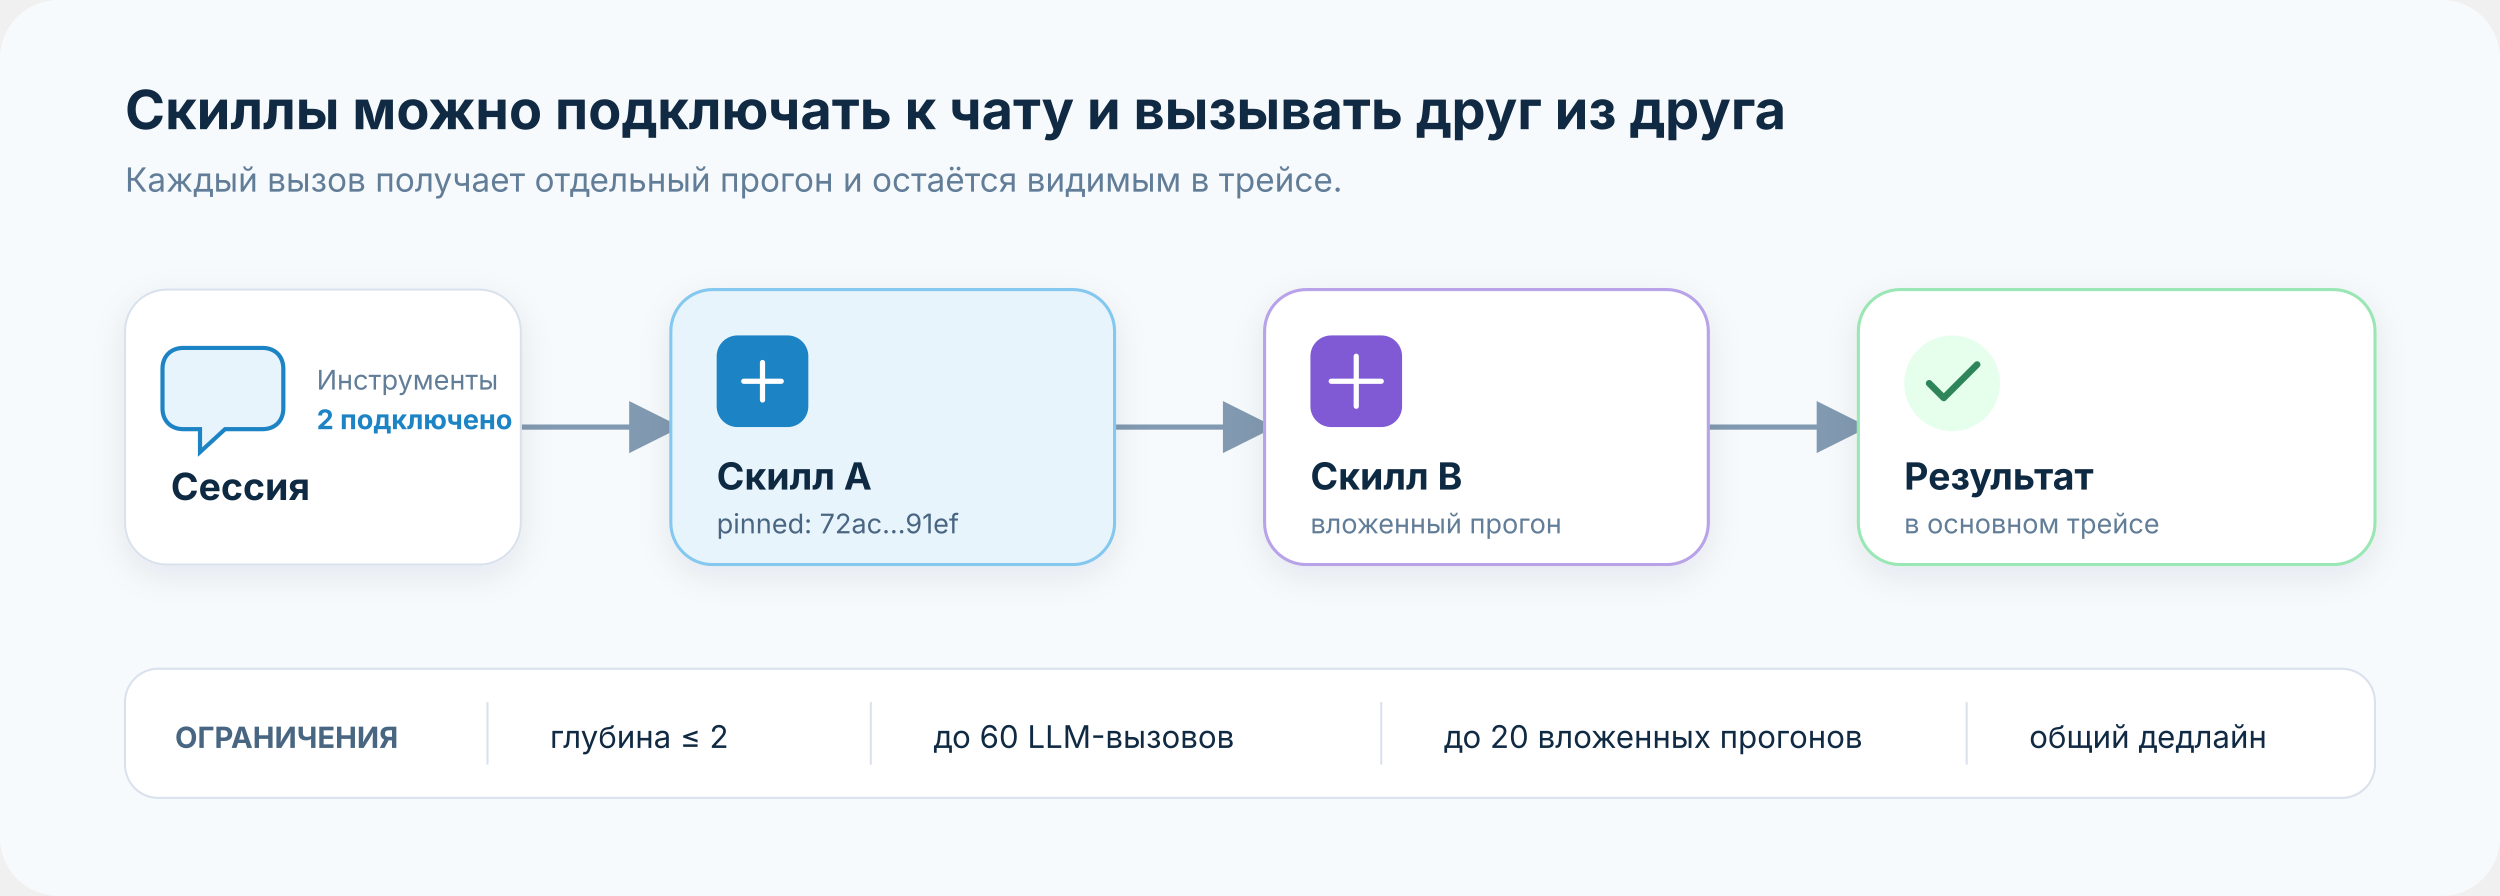
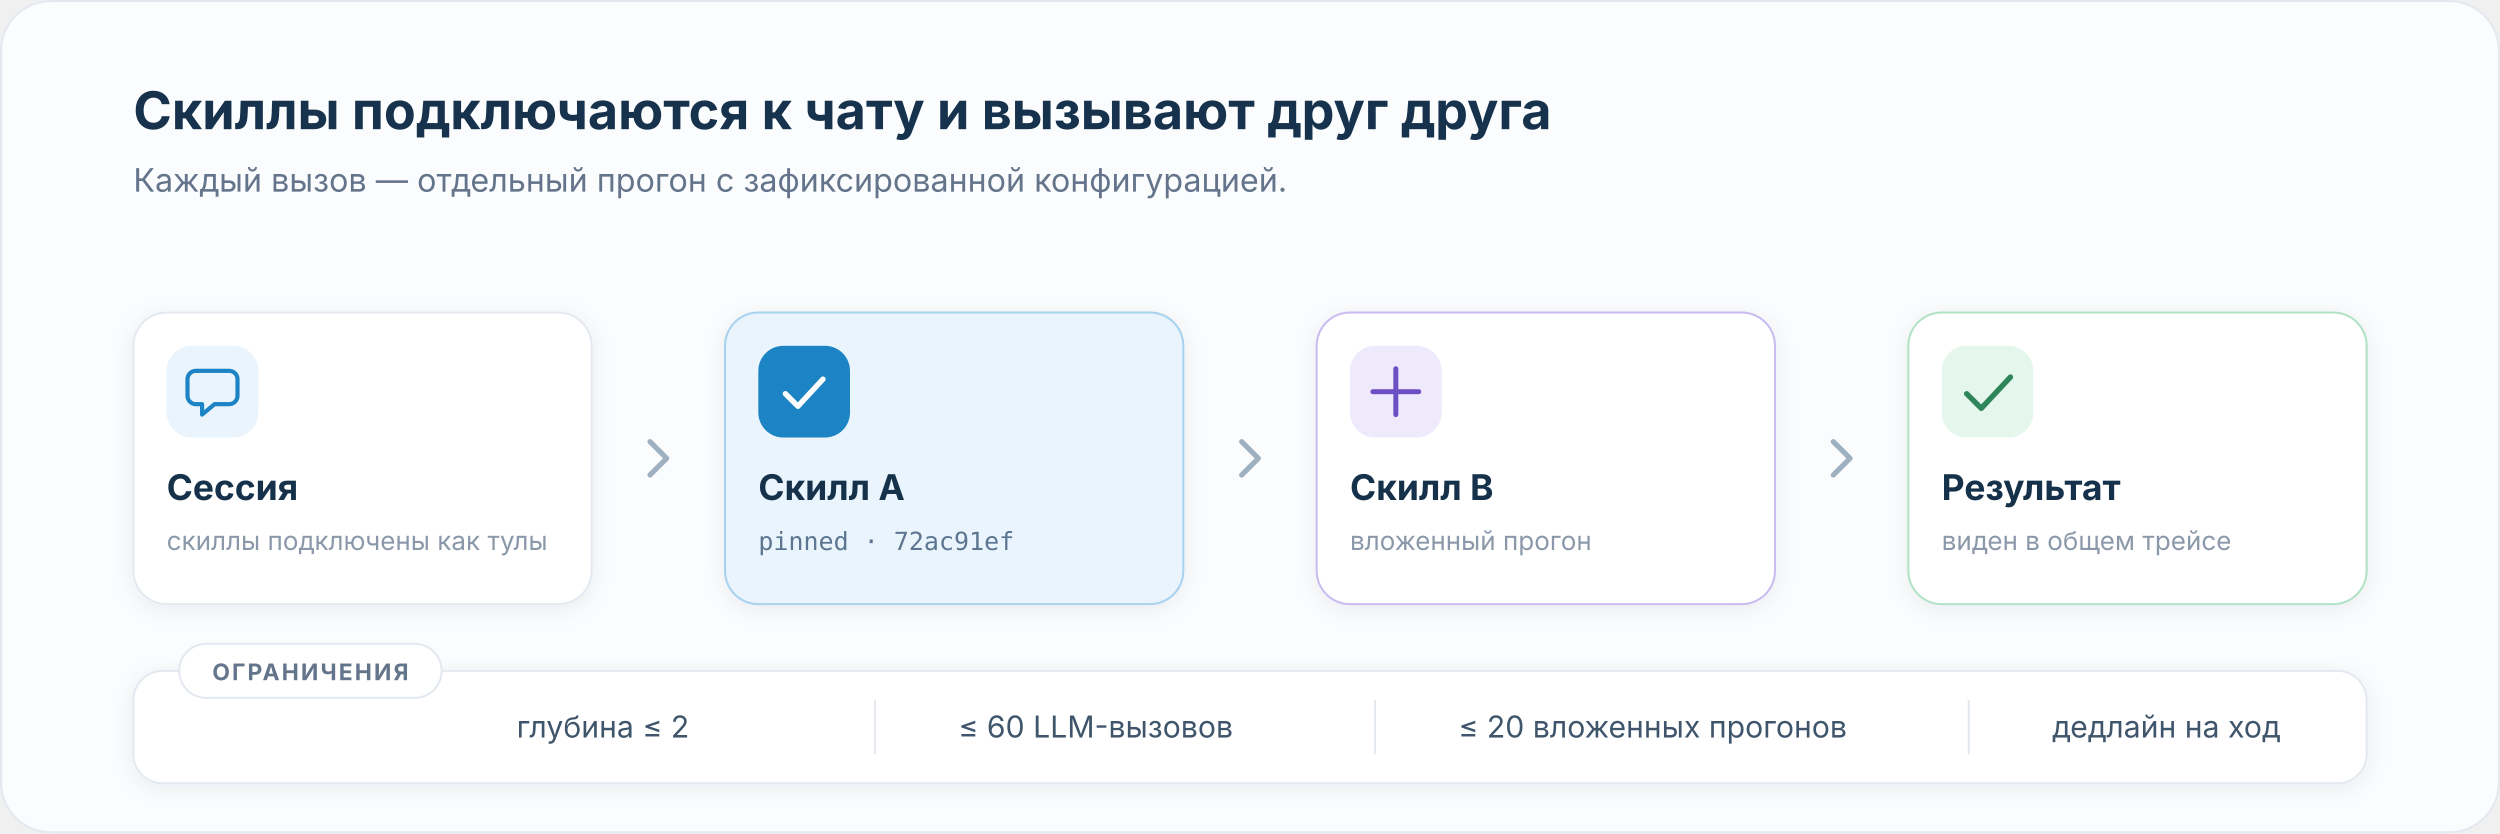
- <svg xmlns="http://www.w3.org/2000/svg" width="1200" height="430" viewBox="0 0 1200 430" role="img" aria-labelledby="title desc">
+ <svg xmlns="http://www.w3.org/2000/svg" width="1200" height="400" viewBox="0 0 1200 400" role="img" aria-labelledby="scTitle scDesc">
  <defs>
-     <marker id="arrow" markerWidth="10" markerHeight="10" refX="8" refY="5" orient="auto">
-       <path d="M0 0L10 5L0 10Z" fill="#829ab1" />
-     </marker>
-     <filter id="shadow" x="-10%" y="-20%" width="120%" height="150%">
-       <feDropShadow dx="0" dy="5" stdDeviation="8" flood-color="#102a43" flood-opacity=".08" />
+     <filter id="scShadow" x="-20%" y="-40%" width="140%" height="200%">
+       <feDropShadow dx="0" dy="2" stdDeviation="5" flood-color="#0f2b46" flood-opacity="0.07" />
    </filter>
  </defs>
-   <rect width="1200" height="430" rx="28" fill="#f7fafc" />
-   <text x="60" y="62" fill="#102a43" font-family="Inter, -apple-system, BlinkMacSystemFont, 'Segoe UI', sans-serif" font-size="26" font-weight="650">Скиллы можно подключать к чату и вызывать друг из друга</text>
-   <text x="60" y="92" fill="#627d98" font-family="Inter, -apple-system, BlinkMacSystemFont, 'Segoe UI', sans-serif" font-size="16">Каждый вызов получает отдельный прогон и остаётся видимым в трейсе.</text>
-   <g fill="none" stroke="#829ab1" stroke-width="2.5" marker-end="url(#arrow)">
-     <path d="M250 205H322" />
-     <path d="M535 205H607" />
-     <path d="M820 205H892" />
-   </g>
-   <g filter="url(#shadow)" font-family="Inter, -apple-system, BlinkMacSystemFont, 'Segoe UI', sans-serif">
-     <g transform="translate(60 139)">
-       <rect width="190" height="132" rx="20" fill="#ffffff" stroke="#d9e2ec" />
-       <path d="M28 28H66C72 28 76 32 76 38V57C76 63 72 67 66 67H48L36 78V67H28C22 67 18 63 18 57V38C18 32 22 28 28 28Z" fill="#e8f4fc" stroke="#1d83c4" stroke-width="2" />
-       <text x="22" y="101" fill="#102a43" font-size="18" font-weight="650">Сессия</text>
-       <text x="92" y="48" fill="#627d98" font-size="13">Инструменты</text>
-       <text x="92" y="67" fill="#1d83c4" font-size="13" font-weight="650">2 подключено</text>
+   <rect x="0.5" y="0.5" width="1199" height="399" rx="24" fill="#fbfcfe" stroke="#e4e9f0" />
+   <g font-family="Inter, -apple-system, 'Segoe UI', sans-serif">
+     <text x="64" y="62" fill="#16324c" font-size="25" font-weight="650">Скиллы подключаются к чату и вызывают друг друга</text>
+     <text x="64" y="92" fill="#64748b" font-size="15.5">Каждый вызов — отдельный прогон с зафиксированной конфигурацией.</text>
+     <g stroke="#9fb0c1" stroke-width="2.5" fill="none" stroke-linecap="round" stroke-linejoin="round">
+       <path d="M312 212L320 220L312 228" />
+       <path d="M596 212L604 220L596 228" />
+       <path d="M880 212L888 220L880 228" />
    </g>
-     <g transform="translate(322 139)">
-       <rect width="213" height="132" rx="20" fill="#e8f4fc" stroke="#85c8ef" stroke-width="1.5" />
-       <rect x="22" y="22" width="44" height="44" rx="10" fill="#1d83c4" />
-       <path d="M35 44H53M44 35V53" stroke="#ffffff" stroke-width="2.5" stroke-linecap="round" />
-       <text x="22" y="96" fill="#102a43" font-size="18" font-weight="700">Скилл A</text>
-       <text x="22" y="117" fill="#486581" font-size="13">pinned: 72ac…91ef</text>
+     <g filter="url(#scShadow)">
+       <g transform="translate(64 150)">
+         <rect width="220" height="140" rx="16" fill="#ffffff" stroke="#e4e9f0" />
+         <rect x="16" y="16" width="44" height="44" rx="12" fill="#eaf4fc" />
+         <path d="M30 28h16c2.2 0 4 1.8 4 4v8c0 2.2-1.8 4-4 4h-7l-6 5v-5h-3c-2.2 0-4-1.8-4-4v-8c0-2.2 1.8-4 4-4z" fill="none" stroke="#1d83c4" stroke-width="2" stroke-linejoin="round" />
+         <text x="16" y="90" fill="#16324c" font-size="17" font-weight="650">Сессия</text>
+         <text x="16" y="114" fill="#8b98a9" font-size="12.5">скиллы подключены как тулы</text>
+       </g>
+       <g transform="translate(348 150)">
+         <rect width="220" height="140" rx="16" fill="#eaf4fc" stroke="#a8d2ee" />
+         <rect x="16" y="16" width="44" height="44" rx="12" fill="#1d83c4" />
+         <path d="M29 39l6 6 12-13" fill="none" stroke="#ffffff" stroke-width="2.6" stroke-linecap="round" stroke-linejoin="round" />
+         <text x="16" y="90" fill="#16324c" font-size="17" font-weight="700">Скилл A</text>
+         <text x="16" y="114" fill="#5b7590" font-size="12" font-family="'SF Mono', Consolas, monospace">pinned · 72ac91ef</text>
+       </g>
+       <g transform="translate(632 150)">
+         <rect width="220" height="140" rx="16" fill="#ffffff" stroke="#cbbcf0" />
+         <rect x="16" y="16" width="44" height="44" rx="12" fill="#efeafb" />
+         <path d="M38 27v22M27 38h22" stroke="#6d4fc4" stroke-width="2.4" stroke-linecap="round" />
+         <text x="16" y="90" fill="#16324c" font-size="17" font-weight="650">Скилл B</text>
+         <text x="16" y="114" fill="#8b98a9" font-size="12.5">вложенный прогон</text>
+       </g>
+       <g transform="translate(916 150)">
+         <rect width="220" height="140" rx="16" fill="#ffffff" stroke="#b2e2c5" />
+         <rect x="16" y="16" width="44" height="44" rx="12" fill="#e5f6ec" />
+         <path d="M28 39l7 7 14-15" fill="none" stroke="#2f855a" stroke-width="2.6" stroke-linecap="round" stroke-linejoin="round" />
+         <text x="16" y="90" fill="#16324c" font-size="17" font-weight="650">Результат</text>
+         <text x="16" y="114" fill="#8b98a9" font-size="12.5">виден в общем трейсе</text>
+       </g>
    </g>
-     <g transform="translate(607 139)">
-       <rect width="213" height="132" rx="20" fill="#ffffff" stroke="#b8a3e8" stroke-width="1.5" />
-       <rect x="22" y="22" width="44" height="44" rx="10" fill="#805ad5" />
-       <path d="M32 44H56M44 32V56" stroke="#ffffff" stroke-width="2.5" stroke-linecap="round" />
-       <text x="22" y="96" fill="#102a43" font-size="18" font-weight="700">Скилл B</text>
-       <text x="22" y="117" fill="#627d98" font-size="13">вложенный прогон</text>
+     <g filter="url(#scShadow)">
+       <rect x="64" y="322" width="1072" height="54" rx="14" fill="#ffffff" stroke="#e4e9f0" />
    </g>
-     <g transform="translate(892 139)">
-       <rect width="248" height="132" rx="20" fill="#ffffff" stroke="#9ae6b4" stroke-width="1.5" />
-       <circle cx="45" cy="45" r="23" fill="#e6ffed" />
-       <path d="M34 45L41 52L57 36" fill="none" stroke="#2f855a" stroke-width="3.2" stroke-linecap="round" stroke-linejoin="round" />
-       <text x="22" y="96" fill="#102a43" font-size="18" font-weight="650">Результат</text>
-       <text x="22" y="117" fill="#627d98" font-size="13">в основном трейсе</text>
+     <rect x="86" y="309" width="126" height="26" rx="13" fill="#ffffff" stroke="#e4e9f0" />
+     <text x="149" y="326.5" fill="#64748b" text-anchor="middle" font-size="11" font-weight="700" letter-spacing="1">ОГРАНИЧЕНИЯ</text>
+     <g fill="#3f556b" font-size="14.5">
+       <text x="248" y="354">глубина ≤ 2</text>
+       <text x="460" y="354">≤ 60 LLM-вызовов</text>
+       <text x="700" y="354">≤ 20 вложенных прогонов</text>
+       <text x="985" y="354">дедлайн на ход</text>
+     </g>
+     <g stroke="#e4e9f0">
+       <line x1="420" y1="336" x2="420" y2="362" />
+       <line x1="660" y1="336" x2="660" y2="362" />
+       <line x1="945" y1="336" x2="945" y2="362" />
    </g>
  </g>
-   <g transform="translate(60 321)" font-family="Inter, -apple-system, BlinkMacSystemFont, 'Segoe UI', sans-serif">
-     <rect width="1080" height="62" rx="16" fill="#ffffff" stroke="#d9e2ec" />
-     <text x="24" y="38" fill="#486581" font-size="14" font-weight="650">ОГРАНИЧЕНИЯ</text>
-     <line x1="174" y1="16" x2="174" y2="46" stroke="#d9e2ec" />
-     <text x="204" y="38" fill="#102a43" font-size="15">глубина ≤ 2</text>
-     <line x1="358" y1="16" x2="358" y2="46" stroke="#d9e2ec" />
-     <text x="388" y="38" fill="#102a43" font-size="15">до 60 LLM-вызовов</text>
-     <line x1="603" y1="16" x2="603" y2="46" stroke="#d9e2ec" />
-     <text x="633" y="38" fill="#102a43" font-size="15">до 20 вложенных прогонов</text>
-     <line x1="884" y1="16" x2="884" y2="46" stroke="#d9e2ec" />
-     <text x="914" y="38" fill="#102a43" font-size="15">общий дедлайн</text>
-   </g>
</svg>
